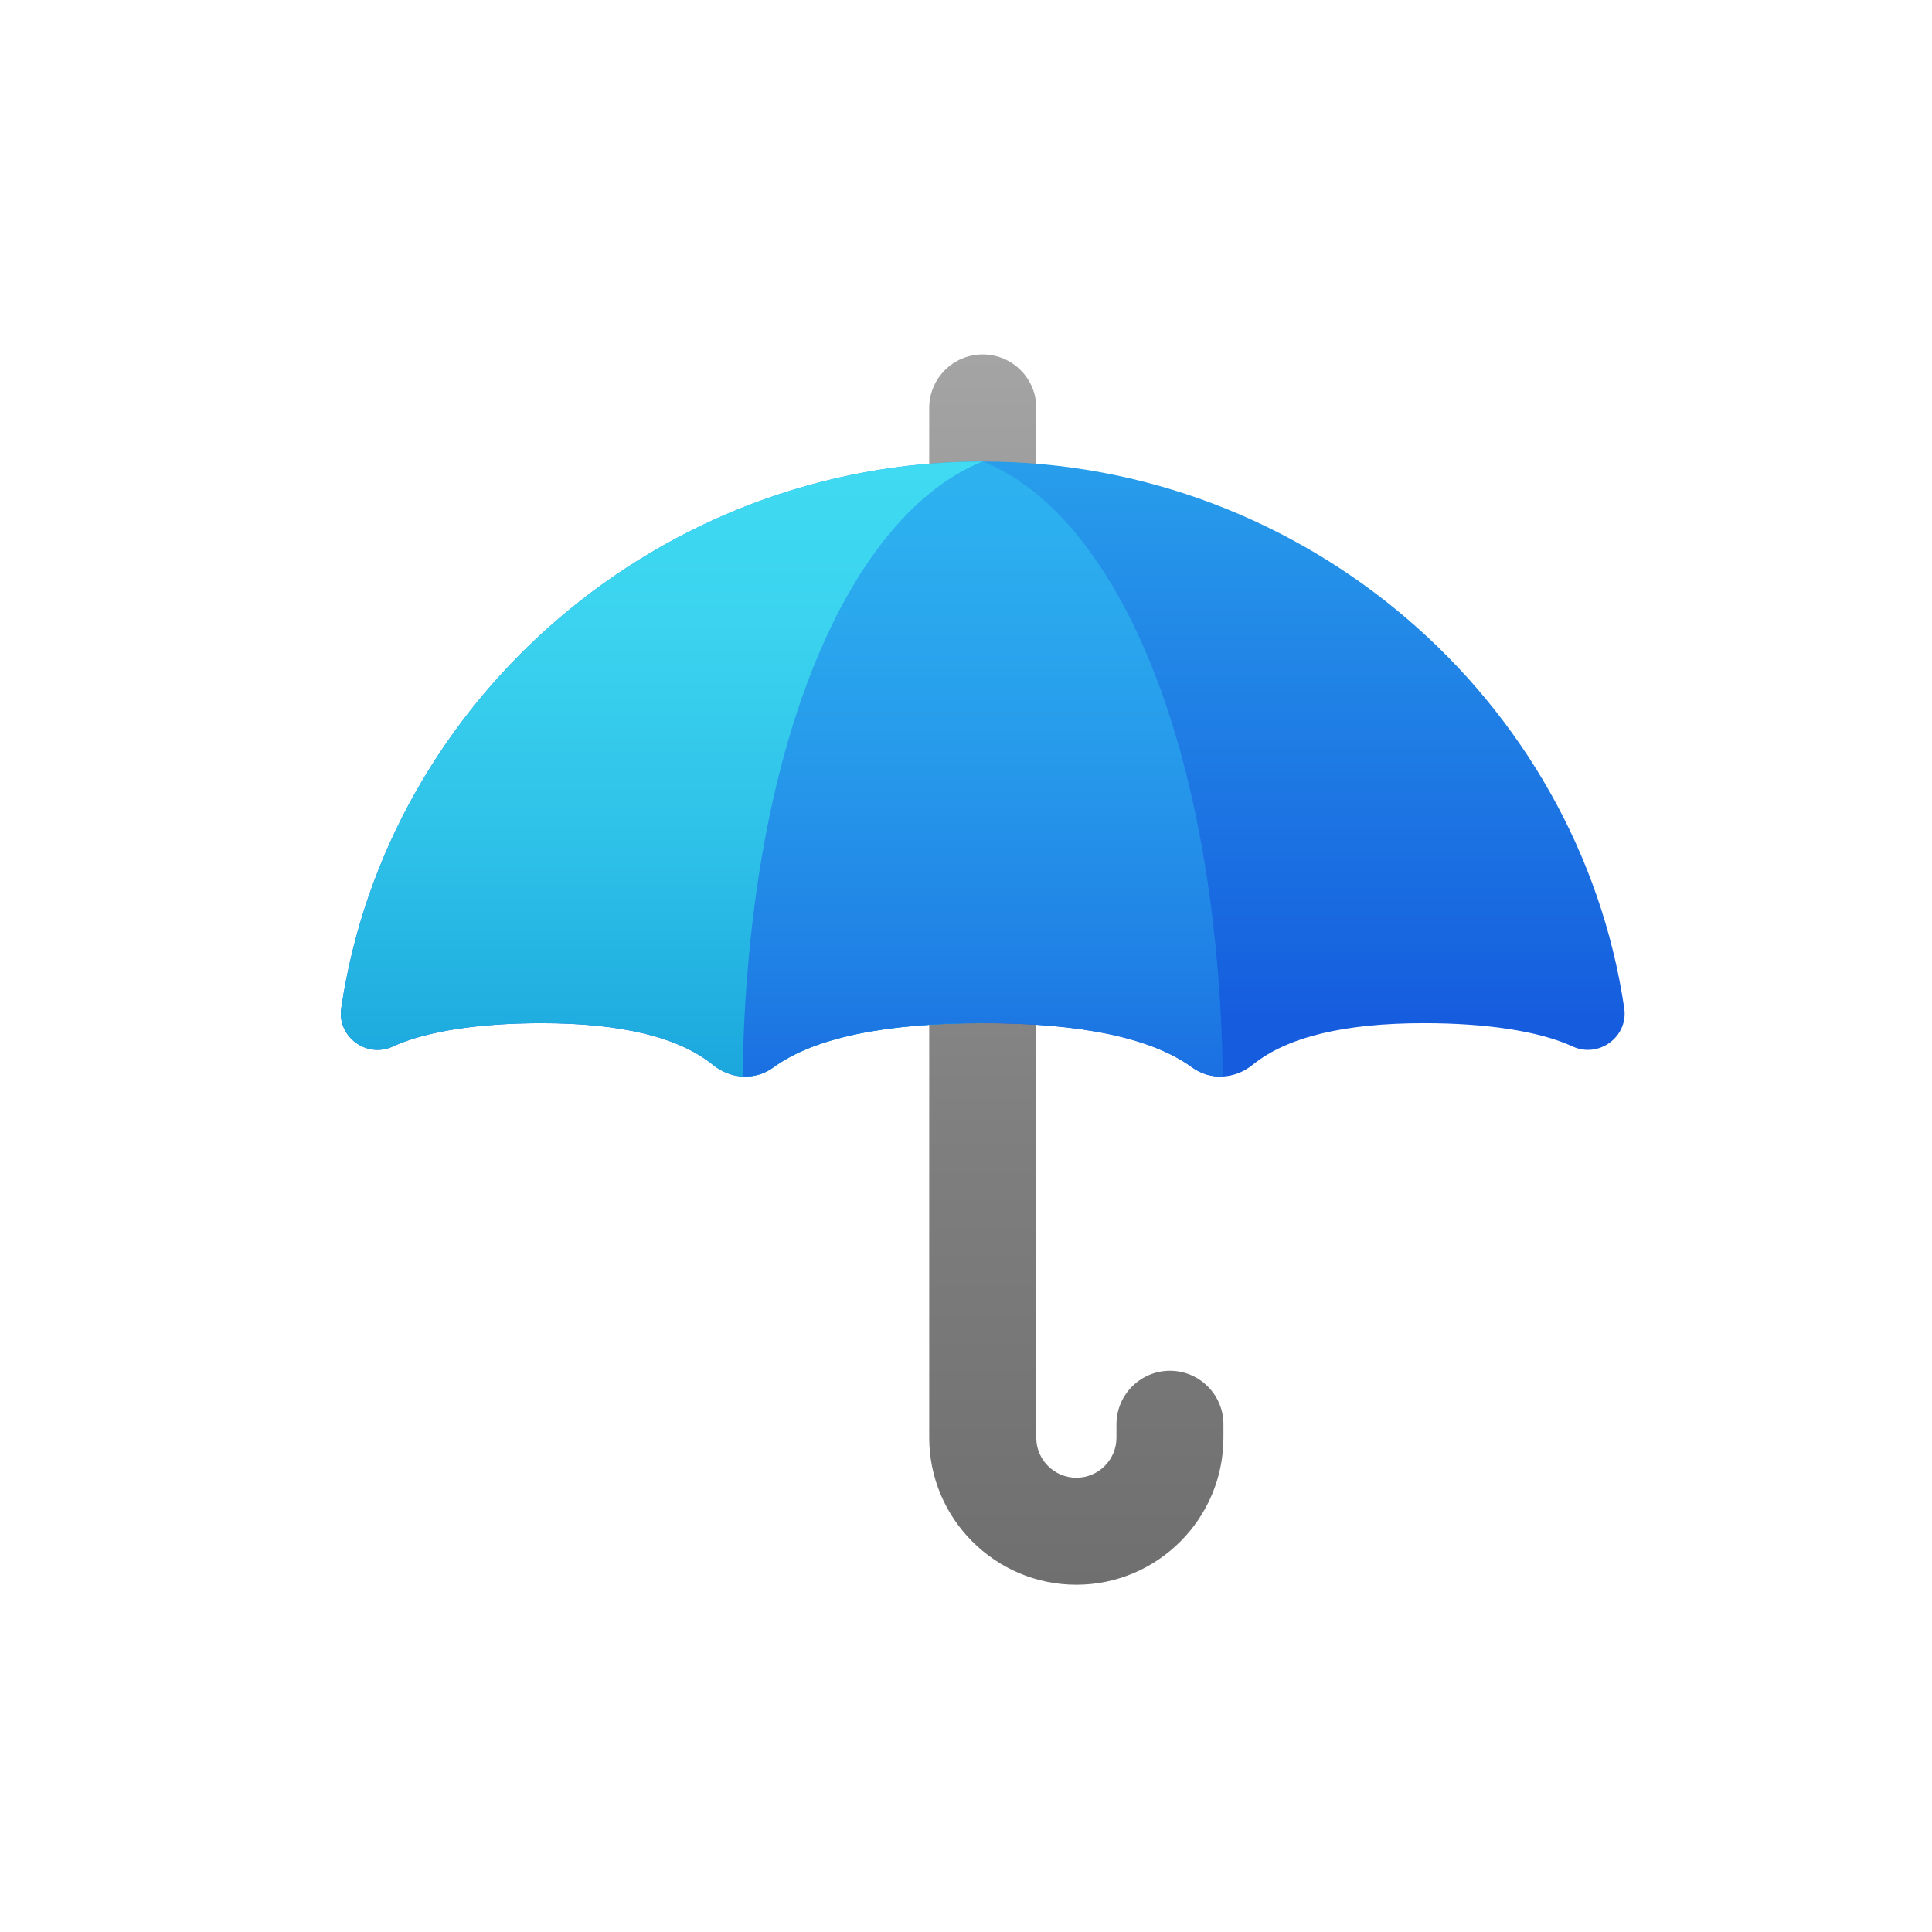
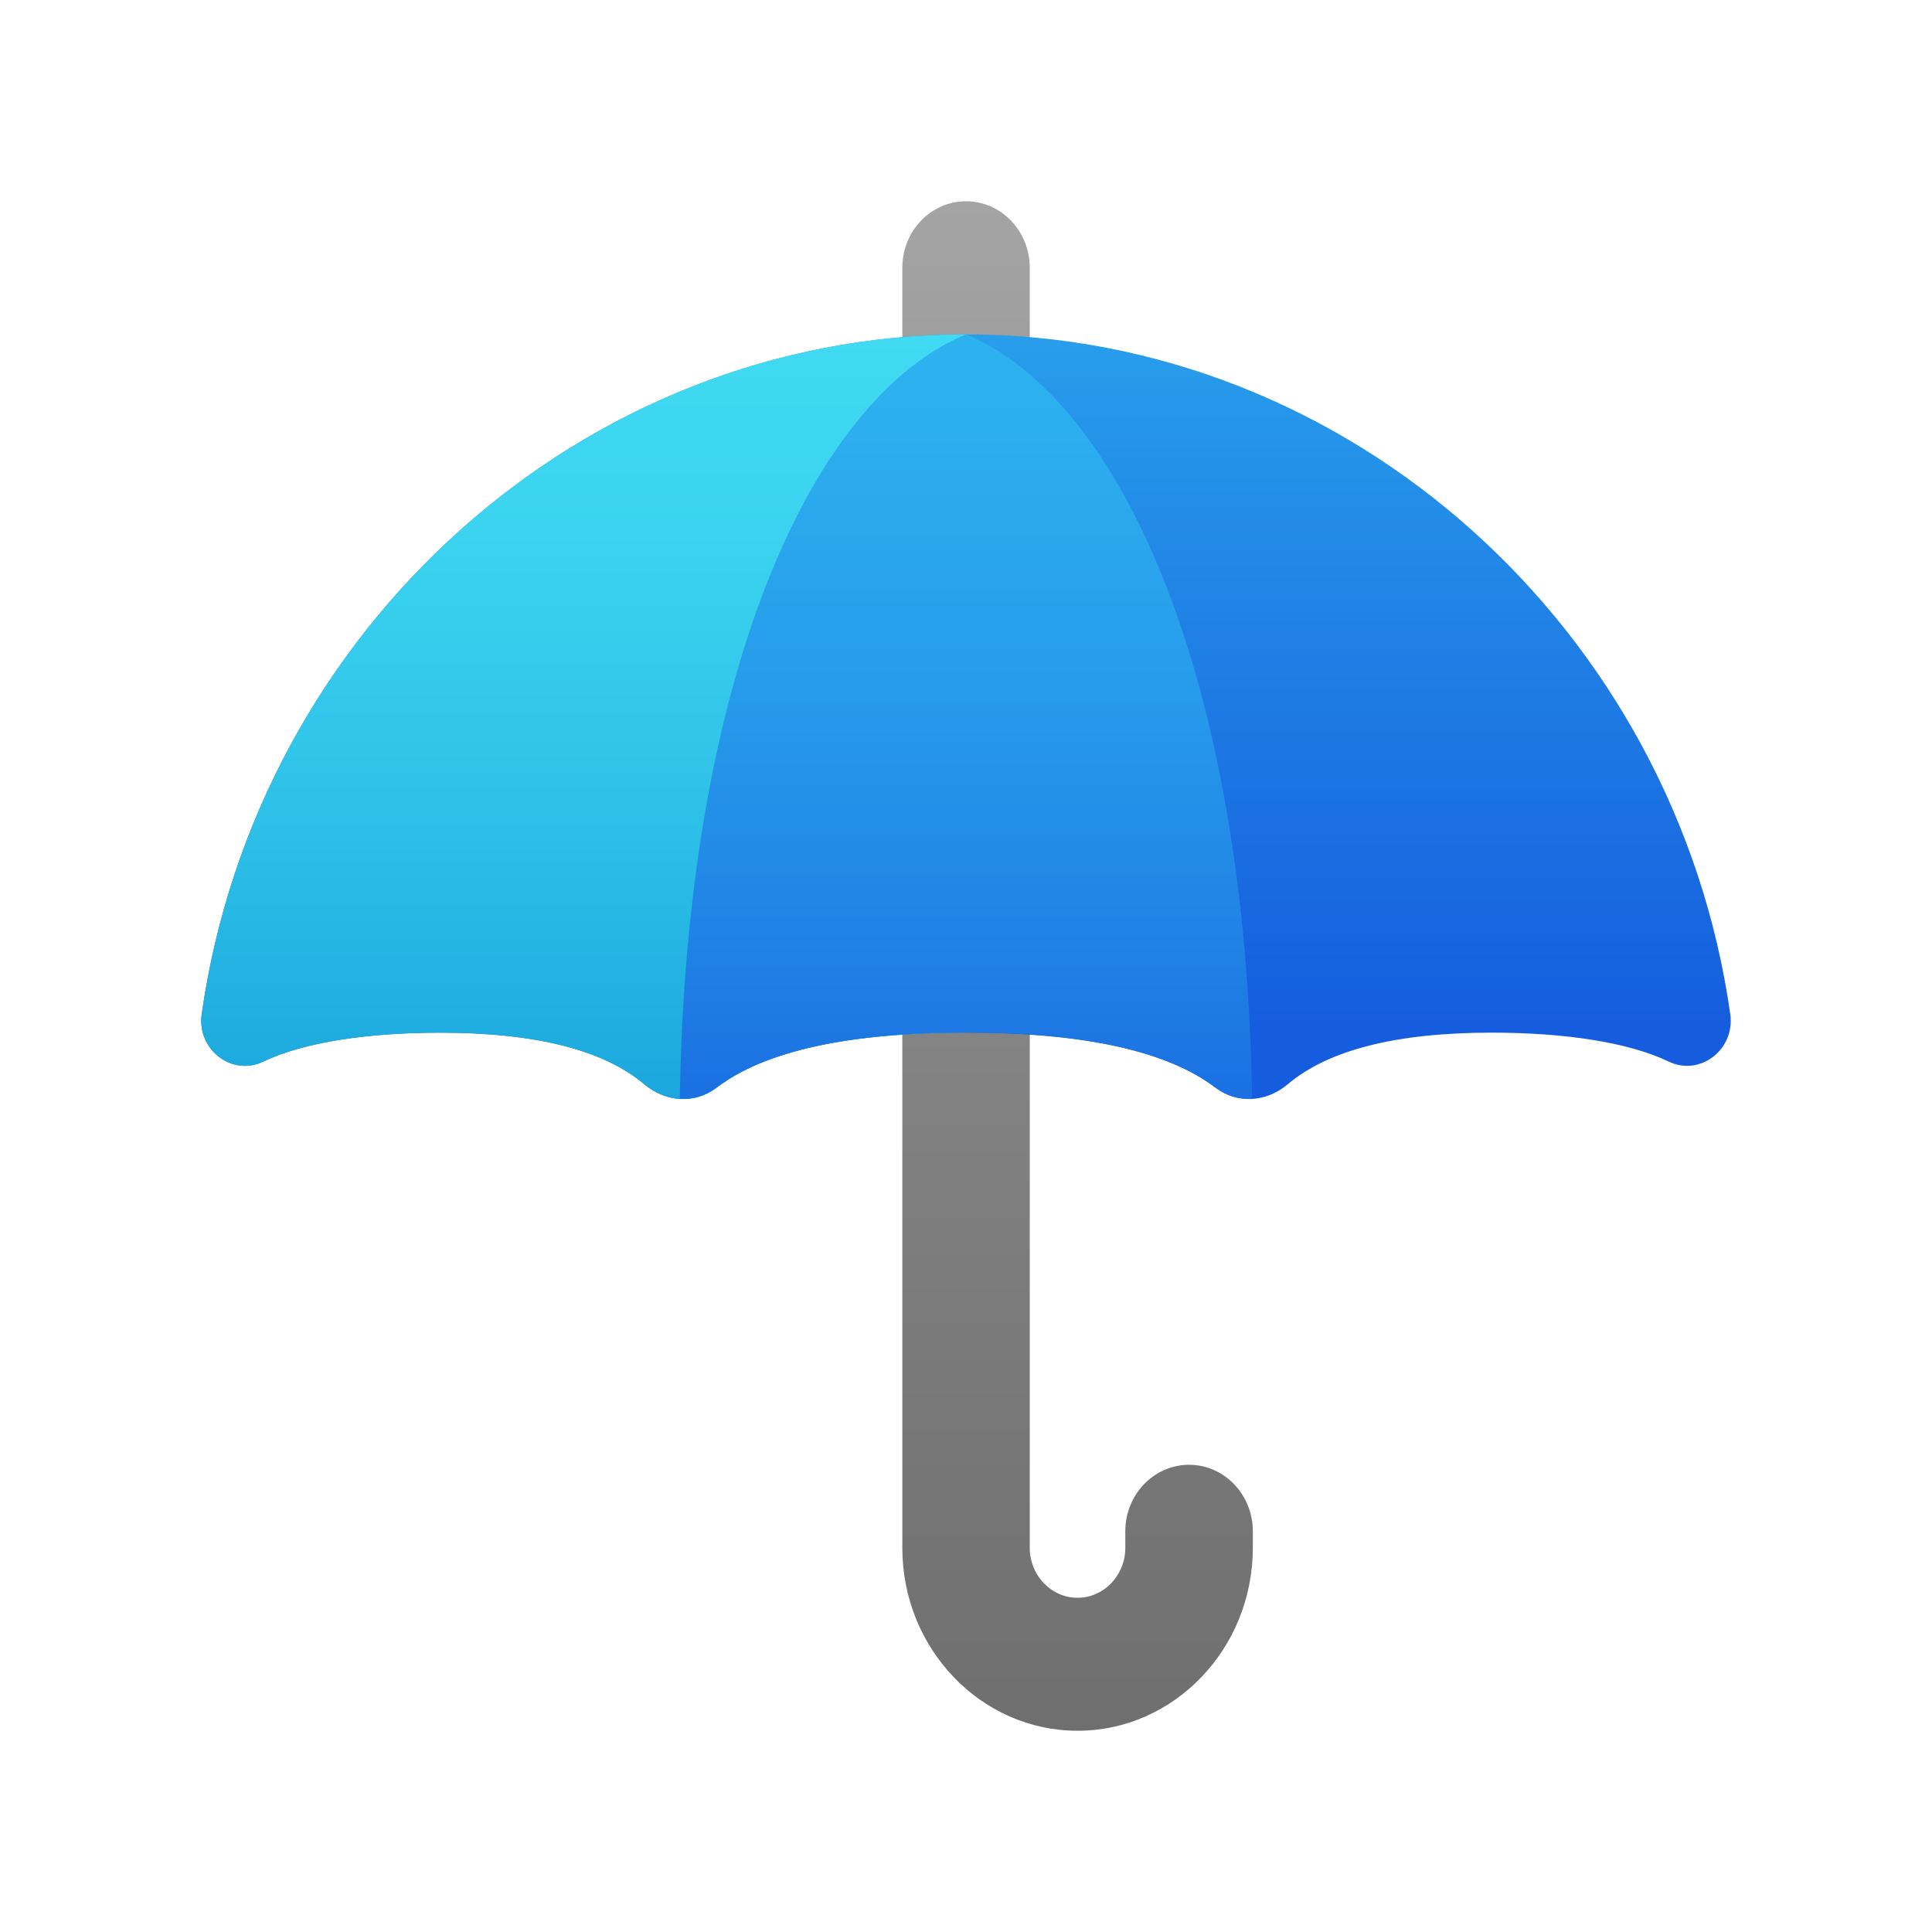
<svg xmlns="http://www.w3.org/2000/svg" width="24" height="24" viewBox="0 0 24 24" fill="none">
-   <path d="M13.371 19.686C12.364 19.686 11.543 18.866 11.543 17.859V5.067C11.543 4.701 11.841 4.403 12.208 4.403C12.575 4.403 12.873 4.701 12.873 5.067V17.859C12.873 18.134 13.096 18.357 13.371 18.357C13.646 18.357 13.869 18.134 13.869 17.859V17.693C13.869 17.326 14.167 17.028 14.534 17.028C14.9 17.028 15.198 17.326 15.198 17.693V17.859C15.198 18.866 14.378 19.686 13.371 19.686Z" fill="url(#paint0_linear_1960:5386)" />
-   <path d="M20.177 12.525C20.229 12.879 19.861 13.149 19.537 13C19.11 12.803 18.439 12.71 17.69 12.71C16.7 12.71 15.987 12.882 15.563 13.226C15.341 13.406 15.038 13.427 14.808 13.259C14.304 12.893 13.434 12.71 12.208 12.71C10.982 12.71 10.111 12.893 9.608 13.259C9.378 13.427 9.075 13.406 8.854 13.226C8.429 12.882 7.716 12.71 6.726 12.71C5.977 12.71 5.306 12.803 4.879 13C4.555 13.149 4.187 12.879 4.239 12.525C4.808 8.68 8.205 5.733 12.208 5.733C16.21 5.733 19.608 8.68 20.177 12.525Z" fill="url(#paint1_linear_1960:5386)" />
-   <path d="M12.208 12.71C10.982 12.71 10.111 12.893 9.608 13.259C9.378 13.427 9.075 13.406 8.854 13.226C8.429 12.882 7.716 12.71 6.726 12.71C5.977 12.71 5.306 12.803 4.879 13C4.555 13.149 4.187 12.879 4.239 12.525C4.808 8.68 8.205 5.733 12.208 5.733V12.71Z" fill="url(#paint2_linear_1960:5386)" />
-   <path d="M9.224 13.371C9.357 13.379 9.492 13.343 9.608 13.258C10.111 12.892 10.982 12.709 12.208 12.709C13.434 12.709 14.304 12.892 14.807 13.258C14.923 13.343 15.058 13.379 15.191 13.371C15.125 9.157 13.826 6.379 12.208 5.732C10.589 6.379 9.29 9.157 9.224 13.371Z" fill="url(#paint3_linear_1960:5386)" />
+   <path d="M13.386 21.5C12.185 21.5 11.209 20.481 11.209 19.228V3.326C11.209 2.87 11.563 2.5 12 2.5C12.437 2.5 12.792 2.87 12.792 3.326V19.228C12.792 19.57 13.058 19.848 13.386 19.848C13.713 19.848 13.979 19.57 13.979 19.228V19.022C13.979 18.566 14.334 18.196 14.771 18.196C15.208 18.196 15.563 18.566 15.563 19.022V19.228C15.563 20.481 14.586 21.5 13.386 21.5Z" fill="url(#paint0_linear_1960:5386)" />
+   <path d="M21.494 12.598C21.556 13.038 21.118 13.374 20.731 13.188C20.223 12.944 19.423 12.828 18.531 12.828C17.352 12.828 16.503 13.041 15.997 13.469C15.733 13.692 15.372 13.719 15.097 13.51C14.498 13.055 13.461 12.828 12 12.828C10.539 12.828 9.502 13.055 8.903 13.51C8.628 13.719 8.268 13.692 8.004 13.469C7.497 13.041 6.648 12.828 5.469 12.828C4.577 12.828 3.777 12.944 3.269 13.188C2.882 13.374 2.444 13.038 2.506 12.598C3.184 7.818 7.231 4.154 12 4.154C16.769 4.154 20.816 7.818 21.494 12.598Z" fill="url(#paint1_linear_1960:5386)" />
+   <path d="M12 12.828C10.539 12.828 9.502 13.055 8.903 13.51C8.628 13.719 8.268 13.692 8.004 13.469C7.497 13.041 6.648 12.828 5.469 12.828C4.577 12.828 3.777 12.944 3.269 13.188C2.882 13.374 2.444 13.038 2.506 12.598C3.184 7.818 7.231 4.154 12 4.154V12.828Z" fill="url(#paint2_linear_1960:5386)" />
+   <path d="M8.445 13.65C8.604 13.659 8.764 13.615 8.902 13.509C9.502 13.054 10.539 12.826 12 12.826C13.46 12.826 14.498 13.054 15.097 13.509C15.235 13.615 15.396 13.659 15.554 13.65C15.476 8.411 13.928 4.957 12 4.153C10.072 4.957 8.524 8.411 8.445 13.65Z" fill="url(#paint3_linear_1960:5386)" />
  <defs>
-     <linearGradient id="paint0_linear_1960:5386" x1="13.371" y1="4.403" x2="13.371" y2="19.686" gradientUnits="userSpaceOnUse">
+     <linearGradient id="paint0_linear_1960:5386" x1="13.386" y1="2.5" x2="13.386" y2="21.5" gradientUnits="userSpaceOnUse">
      <stop stop-color="#A4A4A4" />
      <stop offset="0.63" stop-color="#7F7F7F" />
      <stop offset="1" stop-color="#6F6F6F" />
    </linearGradient>
-     <linearGradient id="paint1_linear_1960:5386" x1="12.208" y1="12.764" x2="12.208" y2="3.418" gradientUnits="userSpaceOnUse">
+     <linearGradient id="paint1_linear_1960:5386" x1="12" y1="12.895" x2="12" y2="1.276" gradientUnits="userSpaceOnUse">
      <stop stop-color="#155CDE" />
      <stop offset="0.486" stop-color="#2185E6" />
      <stop offset="1" stop-color="#2EB5F0" />
    </linearGradient>
-     <linearGradient id="paint2_linear_1960:5386" x1="8.221" y1="5.733" x2="8.221" y2="13.374" gradientUnits="userSpaceOnUse">
+     <linearGradient id="paint2_linear_1960:5386" x1="7.25" y1="4.154" x2="7.25" y2="13.653" gradientUnits="userSpaceOnUse">
      <stop stop-color="#40DAF2" />
      <stop offset="0.259" stop-color="#3BD3EF" />
      <stop offset="0.624" stop-color="#2EC1E8" />
      <stop offset="1" stop-color="#1BA7DD" />
    </linearGradient>
-     <linearGradient id="paint3_linear_1960:5386" x1="12.208" y1="14.934" x2="12.208" y2="4.777" gradientUnits="userSpaceOnUse">
+     <linearGradient id="paint3_linear_1960:5386" x1="12" y1="15.593" x2="12" y2="2.965" gradientUnits="userSpaceOnUse">
      <stop stop-color="#155CDE" />
      <stop offset="0.278" stop-color="#1F7FE5" />
      <stop offset="0.569" stop-color="#279CEB" />
      <stop offset="0.82" stop-color="#2CAFEF" />
      <stop offset="1" stop-color="#2EB5F0" />
    </linearGradient>
  </defs>
</svg>
